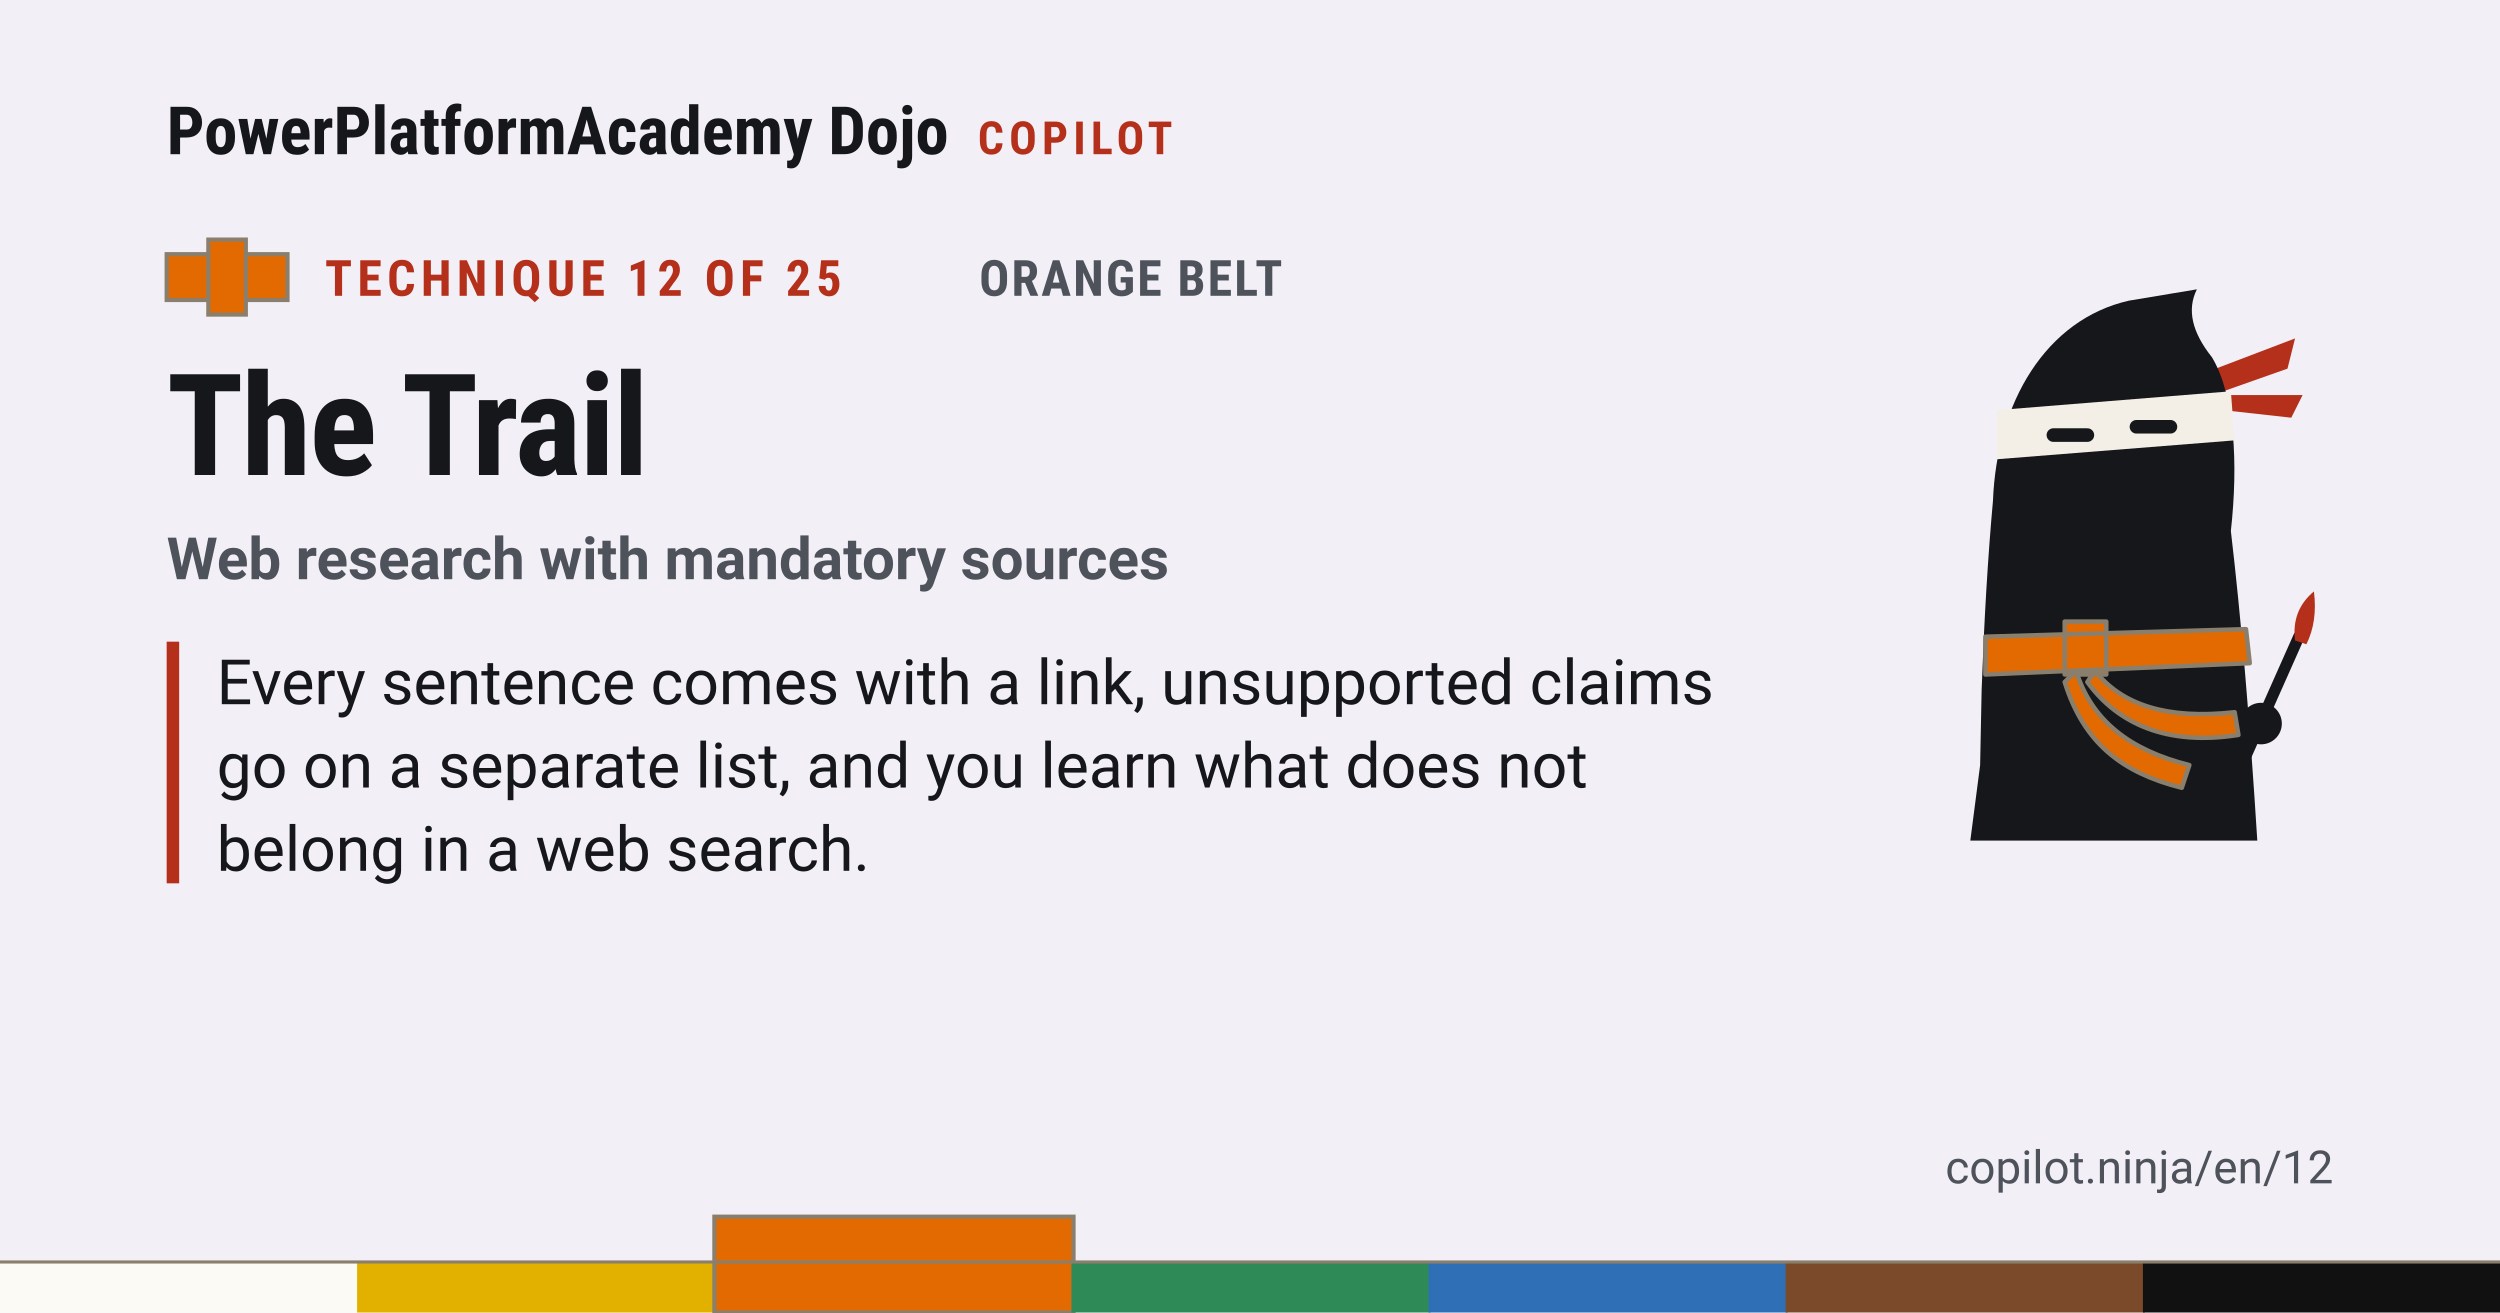
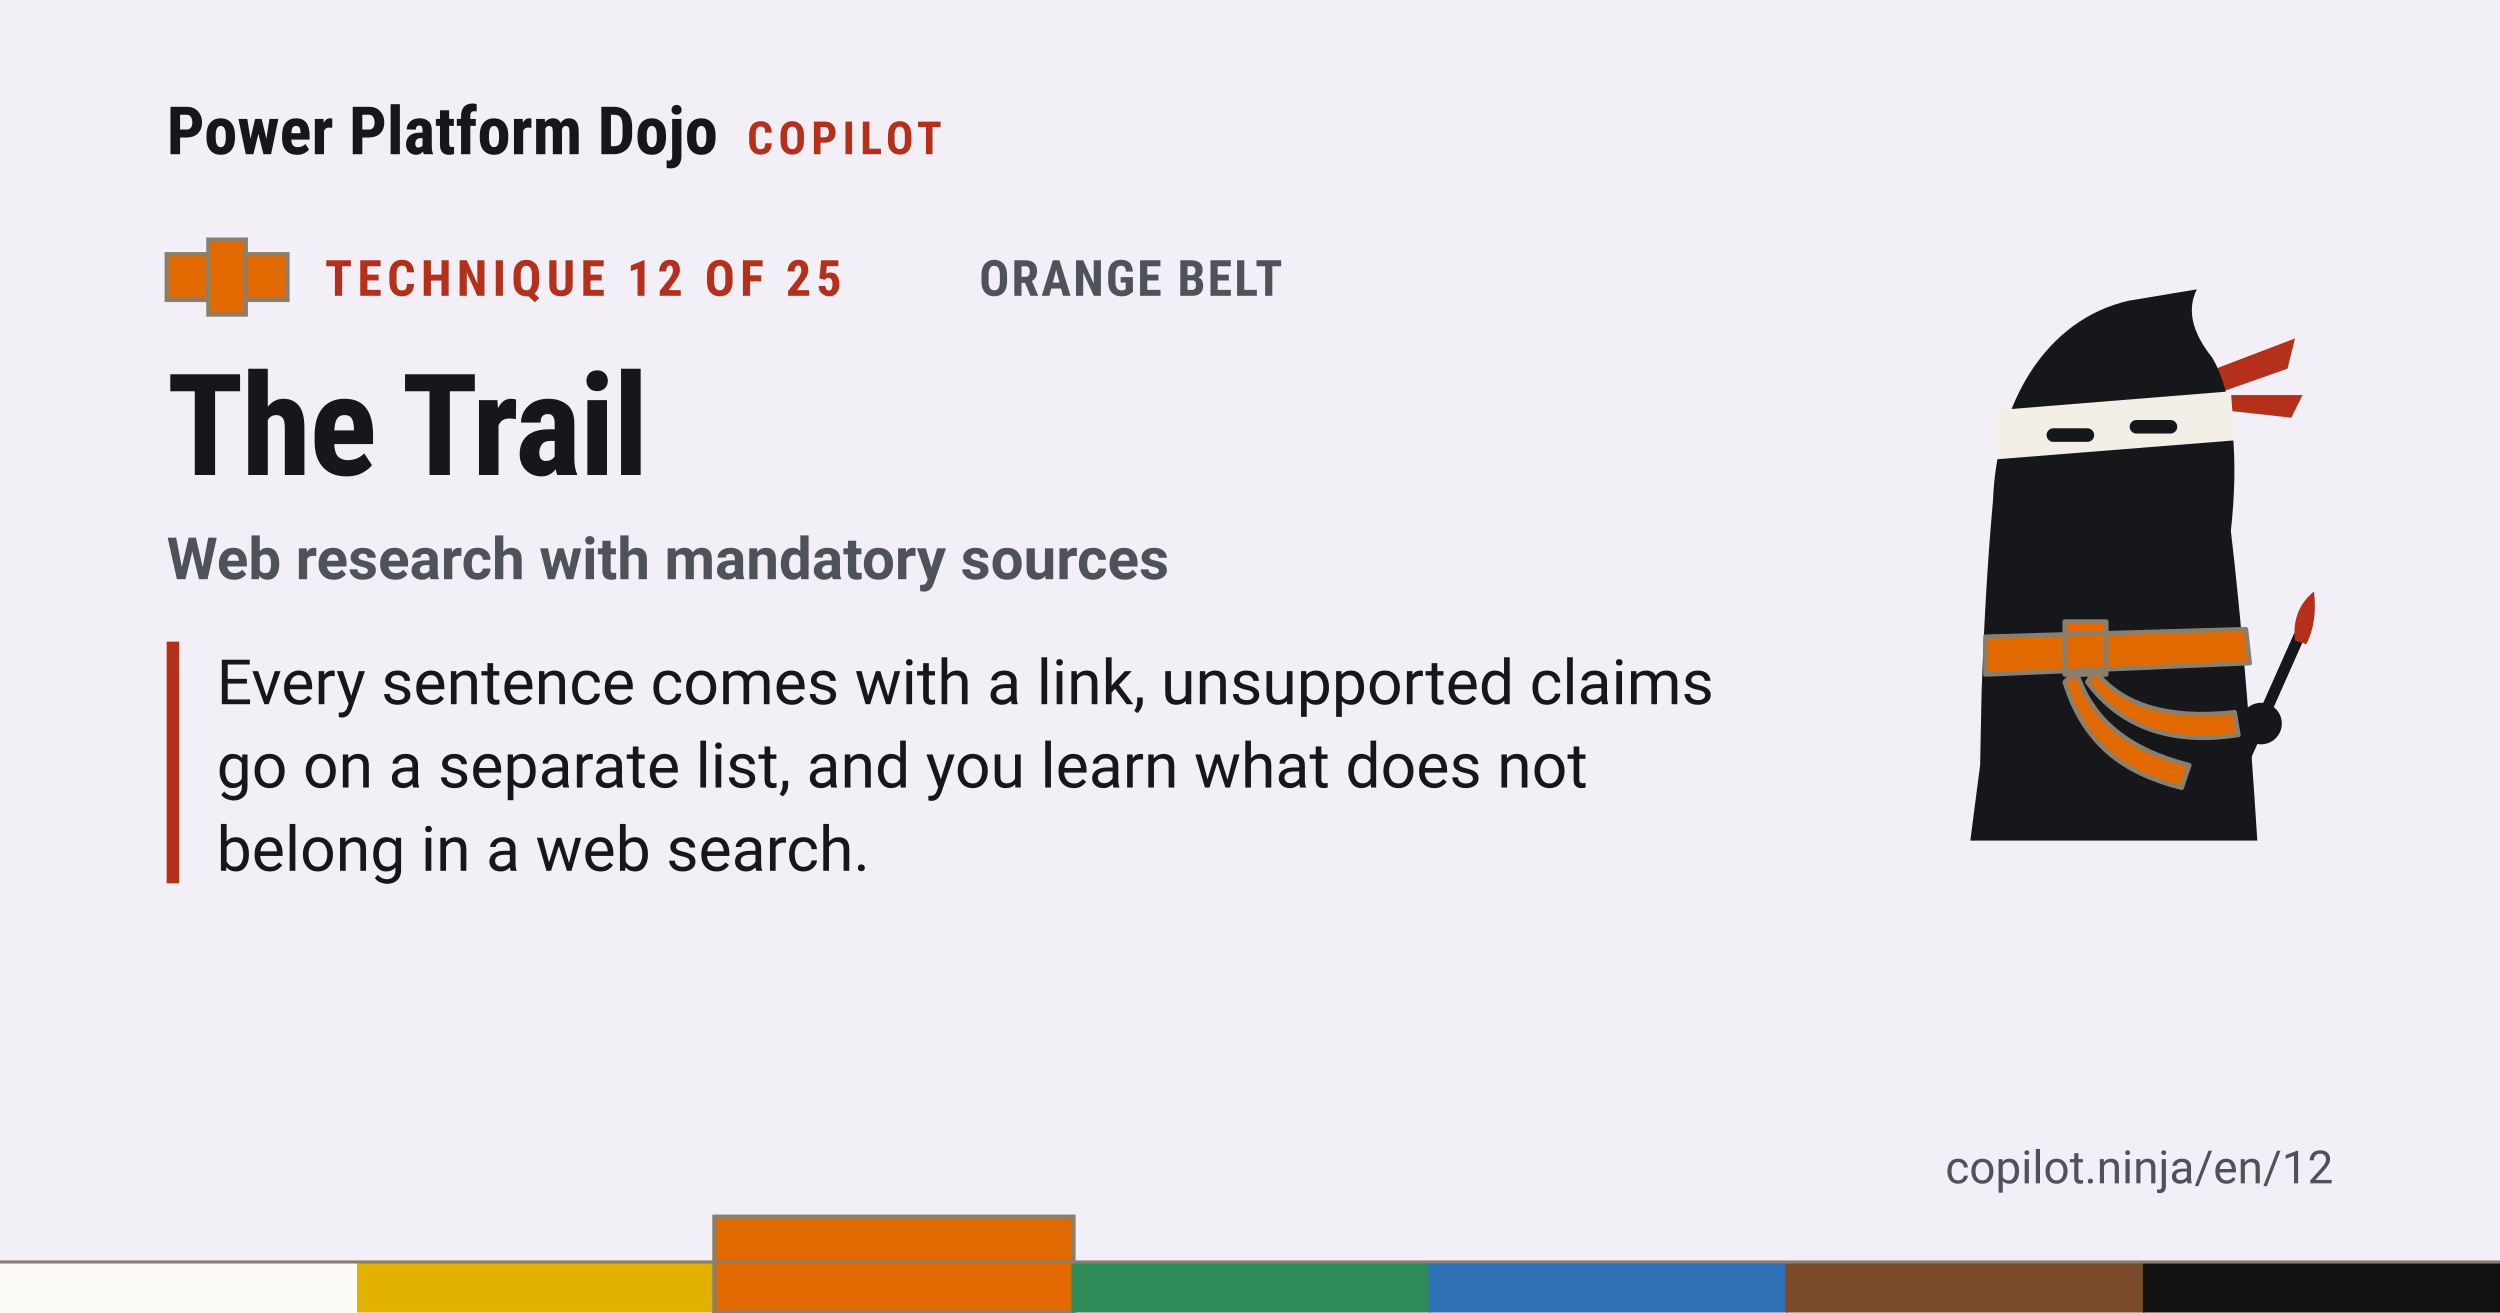
<svg xmlns="http://www.w3.org/2000/svg" width="1200" height="630" viewBox="0 0 1200 630" role="img" aria-label="Technique 12: The Trail. Every sentence comes with a link, unsupported claims go on a separate list, and you learn what does not belong in a web search.">
  <rect width="1200" height="630" fill="#F3EFF7" />
-   <text x="80" y="74" font-family="Bahnschrift, 'Avenir Next Condensed', 'Roboto Condensed', 'Arial Narrow', sans-serif" font-stretch="condensed" font-weight="600" font-size="32" fill="#15171B">PowerPlatformAcademy Dojo<tspan font-weight="700" font-size="22" letter-spacing="2.5" fill="#B4301A" dx="14">COPILOT</tspan>
+   <text x="80" y="74" font-family="Bahnschrift, 'Avenir Next Condensed', 'Roboto Condensed', 'Arial Narrow', sans-serif" font-stretch="condensed" font-weight="600" font-size="32" fill="#15171B">Power Platform Dojo<tspan font-weight="700" font-size="22" letter-spacing="2.5" fill="#B4301A" dx="14">COPILOT</tspan>
  </text>
  <rect x="80" y="122" width="58" height="22" fill="#E36A00" stroke="#8A7F6C" stroke-width="2" />
  <rect x="100" y="115" width="18" height="36" fill="#E36A00" stroke="#8A7F6C" stroke-width="2" />
  <text x="156" y="142" font-family="Bahnschrift, 'Avenir Next Condensed', 'Roboto Condensed', 'Arial Narrow', sans-serif" font-weight="700" font-size="24" letter-spacing="2.5" fill="#B4301A">TECHNIQUE 12 OF 25</text>
  <text x="470" y="142" font-family="Bahnschrift, 'Avenir Next Condensed', 'Roboto Condensed', 'Arial Narrow', sans-serif" font-weight="600" font-size="24" letter-spacing="1" fill="#4E525B">ORANGE BELT</text>
  <text x="80" y="228" font-size="68" font-family="Bahnschrift, 'Avenir Next Condensed', 'Roboto Condensed', 'Arial Narrow', sans-serif" font-weight="700" fill="#15171B" letter-spacing="-1">The Trail</text>
  <text x="80" y="278" font-size="28" font-family="'Segoe UI', system-ui, -apple-system, Roboto, Arial, sans-serif" font-weight="600" fill="#4E525B">Web research with mandatory sources</text>
  <rect x="80" y="308" width="6" height="116" fill="#B4301A" />
  <text x="104" y="338" font-size="30" font-family="'Segoe UI', system-ui, -apple-system, Roboto, Arial, sans-serif" fill="#15171B">Every sentence comes with a link, unsupported claims</text>
  <text x="104" y="378" font-size="30" font-family="'Segoe UI', system-ui, -apple-system, Roboto, Arial, sans-serif" fill="#15171B">go on a separate list, and you learn what does not</text>
  <text x="104" y="418" font-size="30" font-family="'Segoe UI', system-ui, -apple-system, Roboto, Arial, sans-serif" fill="#15171B">belong in a web search.</text>
  <svg x="902" y="128" width="218" height="290" viewBox="0 0 120 160">
    <style>.t-koerper{fill:#15171B}.t-gesicht{fill:#F4EFE6}.t-augen{fill:none;stroke:#15171B;stroke-width:3.6;stroke-linecap:round}.t-band,.t-pinsel-spitze{fill:#B4301A}.t-guertel,.t-guertel-enden{fill:#E36A00;stroke:#8A7F6C;stroke-width:1.2;stroke-linejoin:round}.t-pinsel-stiel{fill:none;stroke:#15171B;stroke-width:3;stroke-linecap:round}.t-hand{fill:#15171B}.t-rolle,.t-strich{display:none}</style>
    <g class="t-figur">
      <path class="t-band" d="M89 27l21-8-2 8-17 6zM90 34h22l-3 6-18-2z" />
      <path class="t-koerper" d="M24 152l2.6-20 .4-20q1-28 3-50c1-26 14-48 36-53l18-3q-4 8 4 18c6 10 7 28 5 46q4 34 7 82z" />
      <path class="t-gesicht" d="M31 38l62-5 1 13-63 5z" />
      <path class="t-augen" d="M46 44.6h9M68 42.4h9" />
      <g class="t-rolle">
        <path class="t-rolle-blatt" d="M30 114h60v18H30z" />
        <path class="t-rolle-zeilen" d="M38 120h40M38 126h28" />
        <path class="t-rolle-enden" d="M25 111h6v24h-6zM89 111h6v24h-6z" />
      </g>
      <path class="t-guertel-enden" d="M52 107c4 13 14 21 30 25l-2 6c-16-4-26-12-31-28zM57 107c7 9 19 13 37 11l1 6c-19 3-32-3-40-14z" />
      <path class="t-guertel" d="M28 98l69-2 1 9-70 3zM49 94h11v14H49z" />
      <g class="t-pinsel">
        <path class="t-pinsel-stiel" d="M95 134l16-36" />
        <path class="t-pinsel-spitze" d="M110 99q-1-8 5-13 1 8-2 14z" />
        <circle class="t-hand" cx="101" cy="121" r="5.5" />
      </g>
      <path class="t-strich" pathLength="1" d="M24 152l2.6-20 .4-20q1-28 3-50c1-26 14-48 36-53l18-3q-4 8 4 18c6 10 7 28 5 46q4 34 7 82z" />
    </g>
  </svg>
  <text x="1120" y="568" text-anchor="end" font-family="'Segoe UI', system-ui, -apple-system, Roboto, Arial, sans-serif" font-size="22" fill="#4E525B">copilot.ninja/en/12</text>
  <rect x="0.0" y="606" width="172.4" height="24" fill="#FBFAF5" />
  <rect x="171.4" y="606" width="172.4" height="24" fill="#E2B100" />
  <rect x="342.9" y="584" width="172.4" height="46" fill="#E36A00" stroke="#8A7F6C" stroke-width="2" />
  <rect x="514.3" y="606" width="172.4" height="24" fill="#2E8B57" />
  <rect x="685.7" y="606" width="172.4" height="24" fill="#2F6FB5" />
  <rect x="857.1" y="606" width="172.4" height="24" fill="#7A4A2B" />
  <rect x="1028.6" y="606" width="172.4" height="24" fill="#111111" />
  <rect x="0" y="605" width="1200" height="1.5" fill="#8A7F6C" />
</svg>
